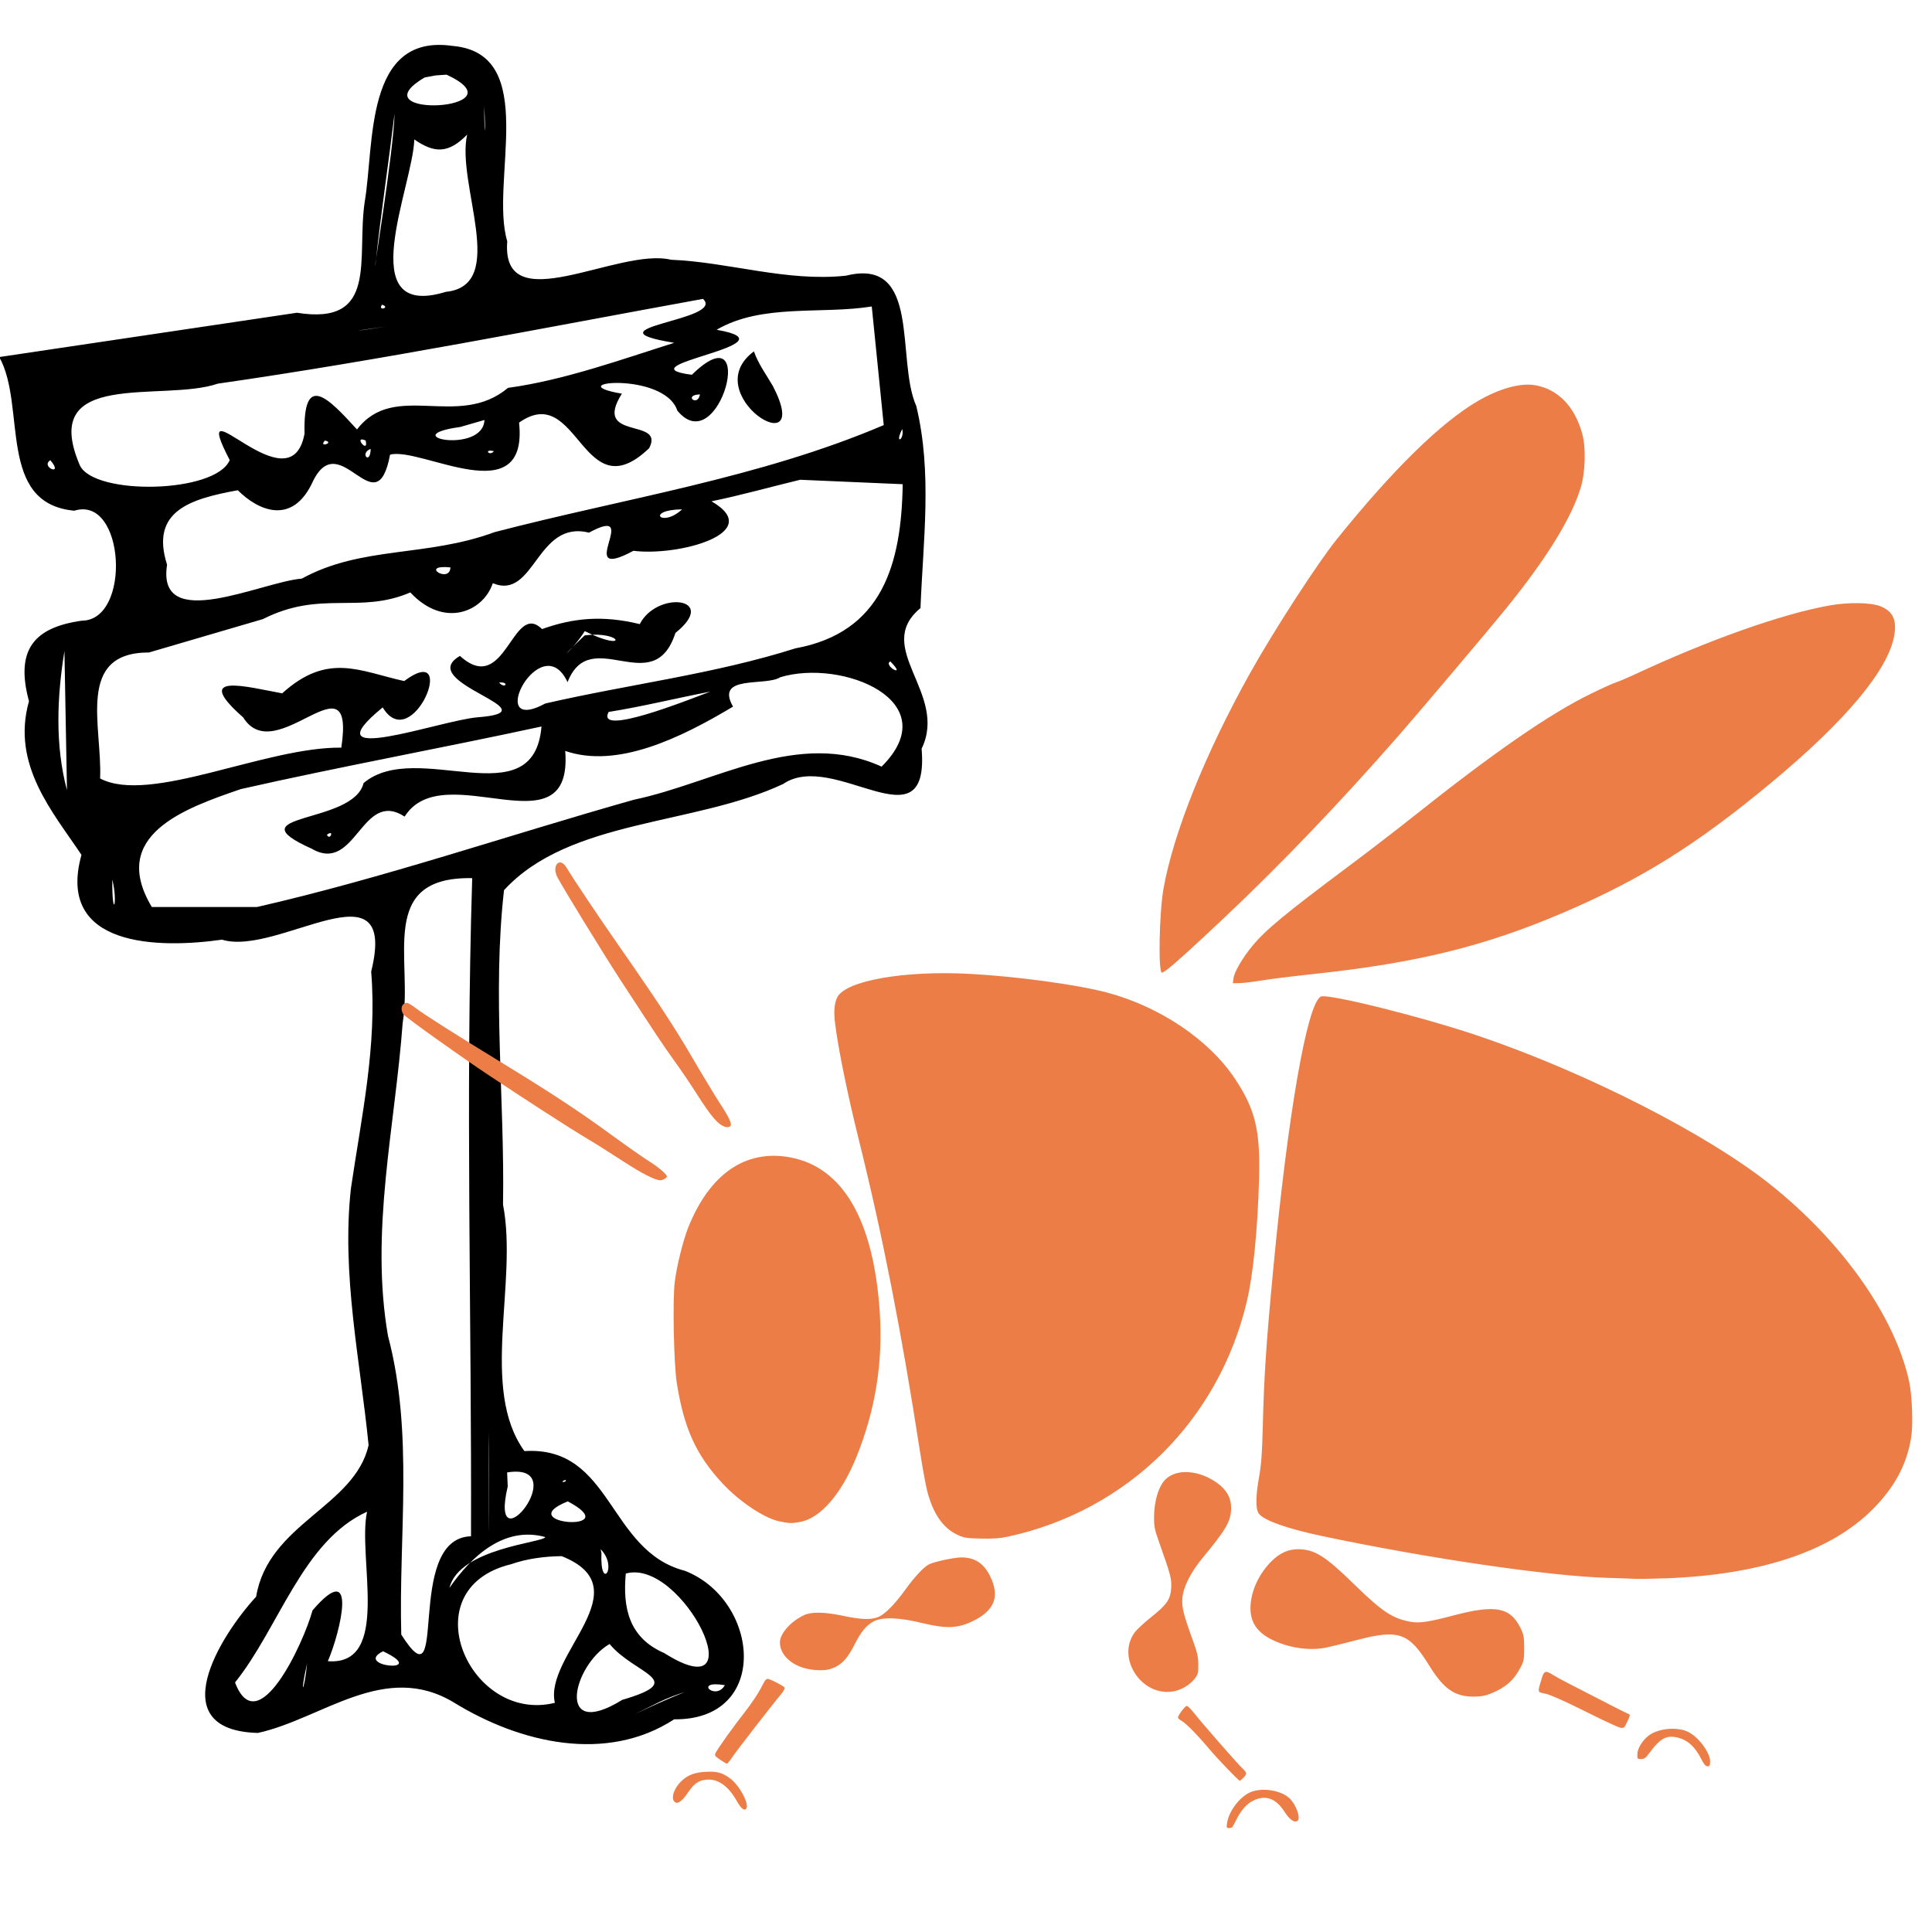
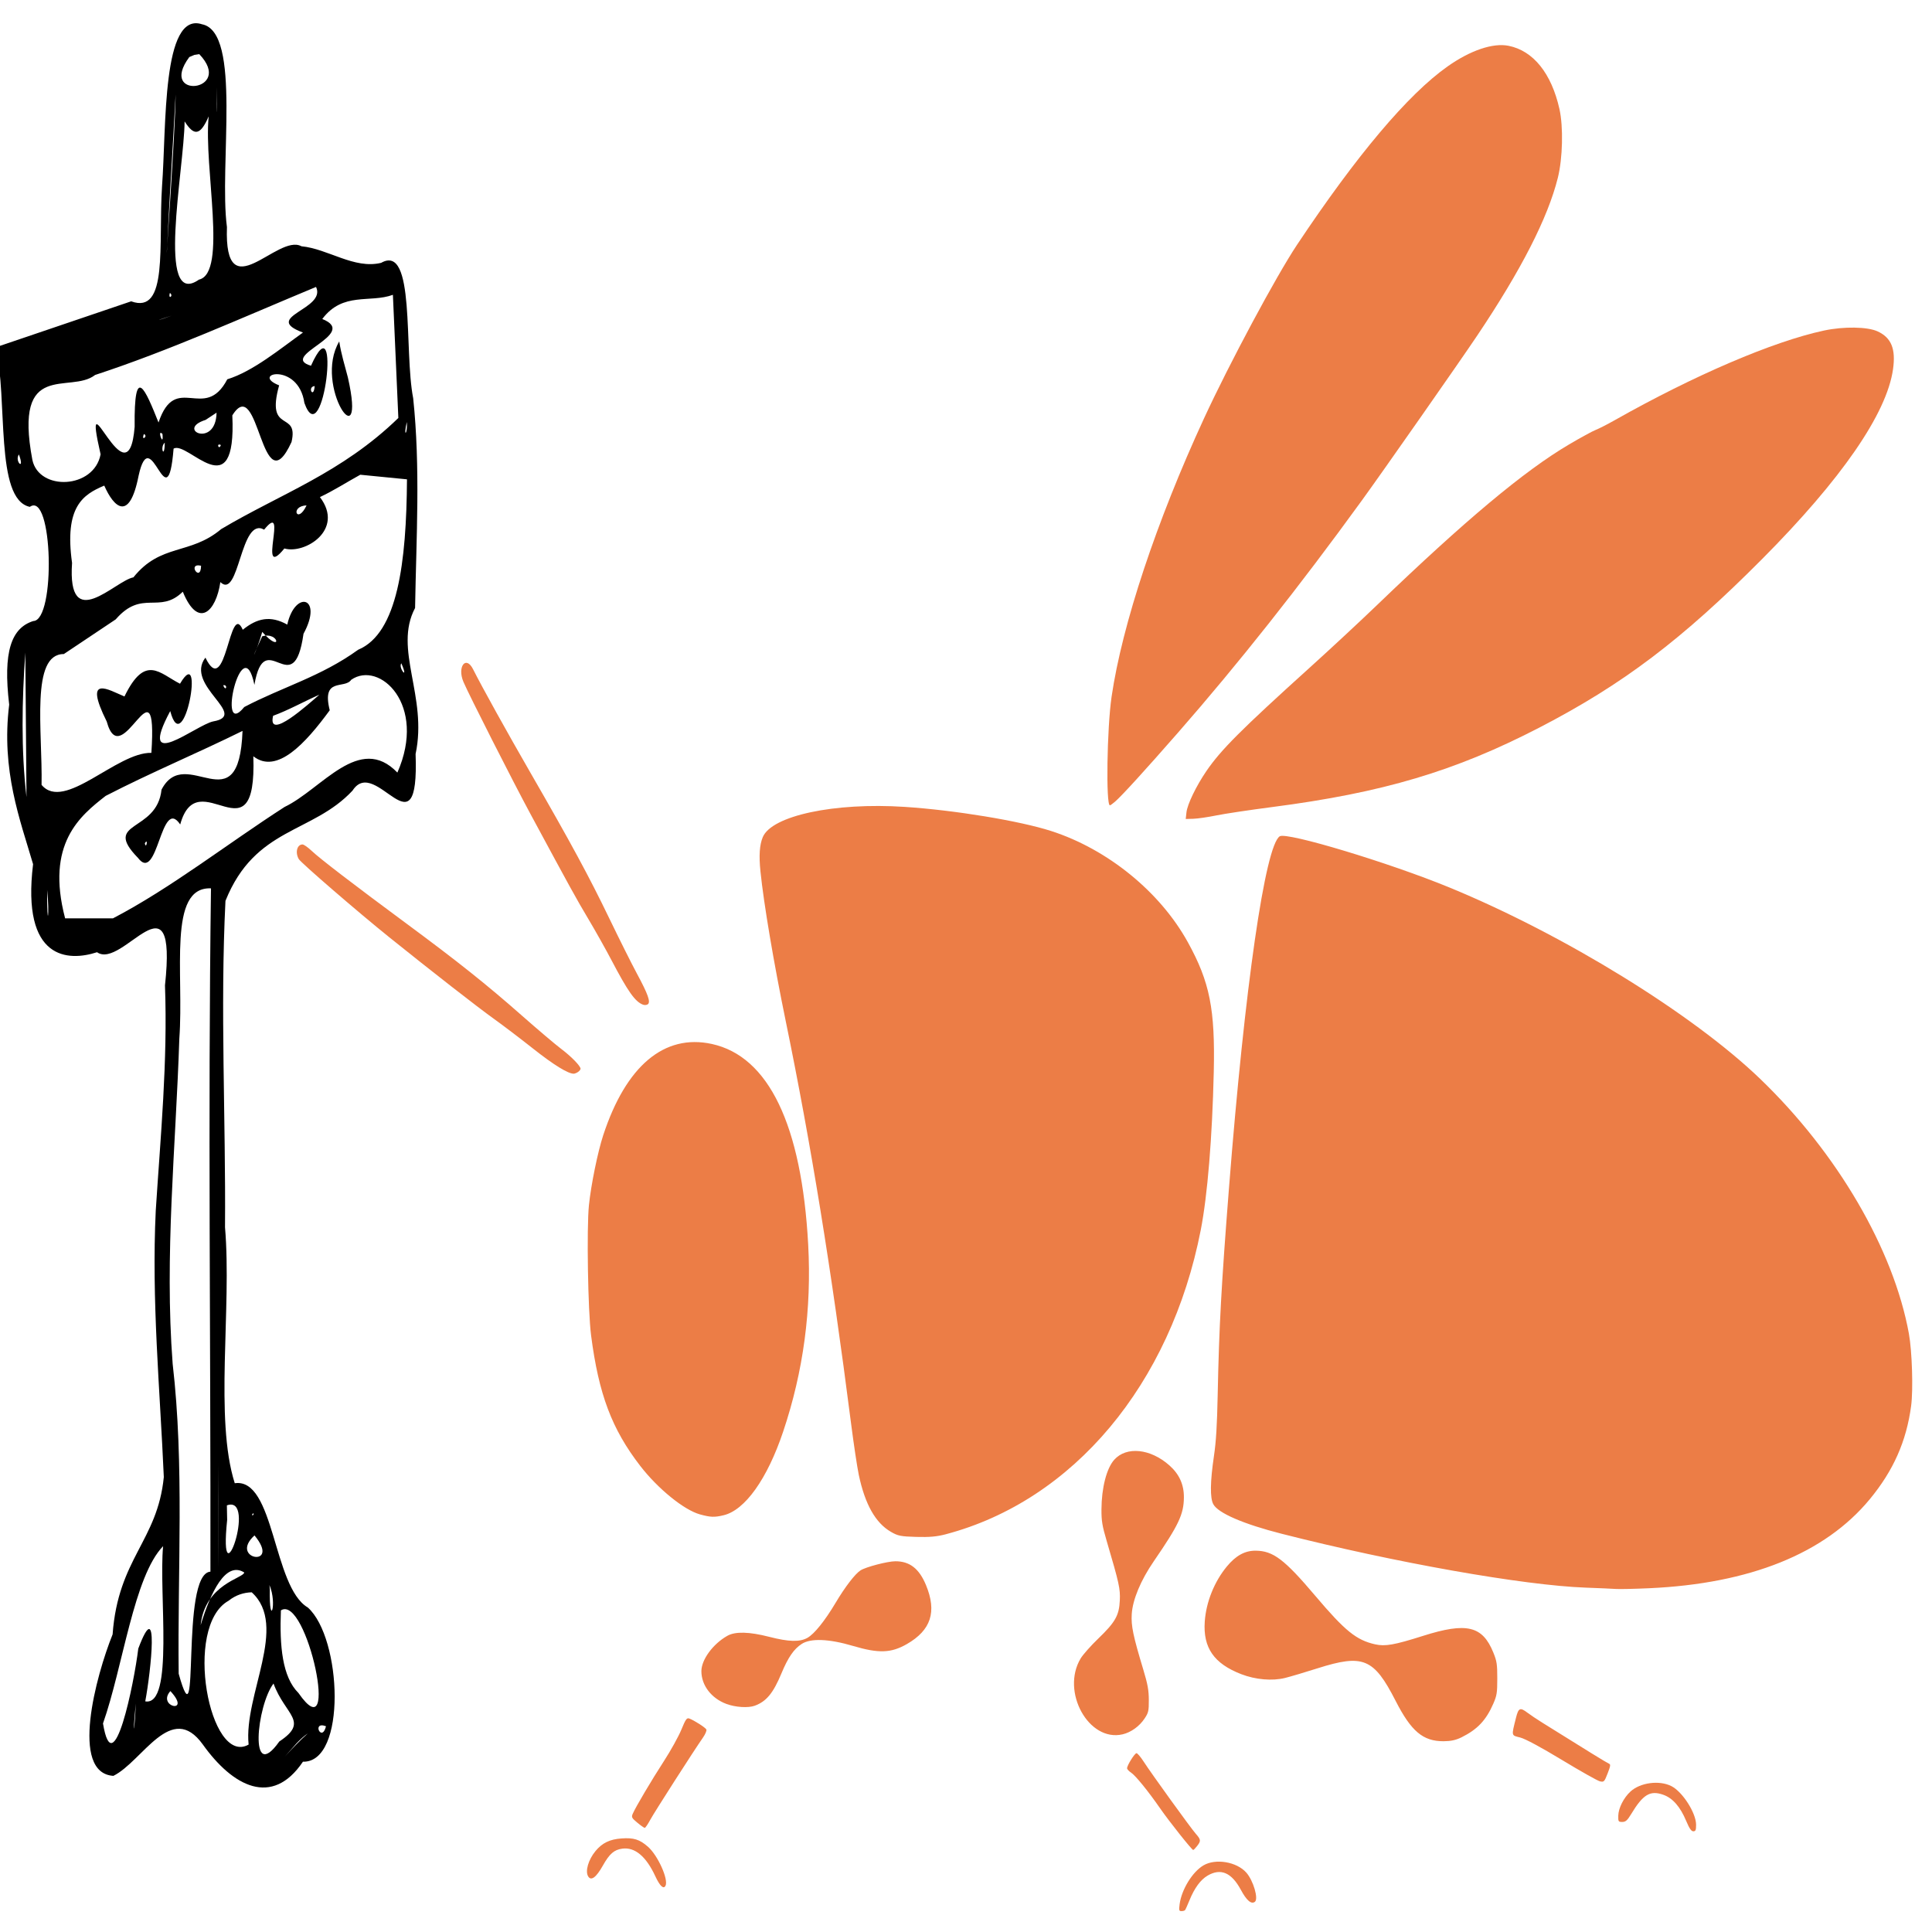
<svg xmlns="http://www.w3.org/2000/svg" height="1024" width="1024" version="1.0" viewBox="0 0 1024 1024" id="svg2">
  <defs id="defs8" />
-   <path style="color:#000000;font-style:normal;font-variant:normal;font-weight:normal;font-stretch:normal;font-size:medium;line-height:normal;font-family:sans-serif;font-variant-ligatures:normal;font-variant-position:normal;font-variant-caps:normal;font-variant-numeric:normal;font-variant-alternates:normal;font-feature-settings:normal;text-indent:0;text-align:start;text-decoration:none;text-decoration-line:none;text-decoration-style:solid;text-decoration-color:#000000;letter-spacing:normal;word-spacing:normal;text-transform:none;writing-mode:lr-tb;direction:ltr;text-orientation:mixed;dominant-baseline:auto;baseline-shift:baseline;text-anchor:start;white-space:normal;shape-padding:0;clip-rule:nonzero;display:inline;overflow:visible;visibility:visible;opacity:1;isolation:auto;mix-blend-mode:normal;color-interpolation:sRGB;color-interpolation-filters:linearRGB;solid-color:#000000;solid-opacity:1;vector-effect:none;fill-opacity:1;fill-rule:evenodd;stroke:none;stroke-width:9.565;stroke-linecap:butt;stroke-linejoin:miter;stroke-miterlimit:4;stroke-dasharray:none;stroke-dashoffset:0;stroke-opacity:1;color-rendering:auto;image-rendering:auto;shape-rendering:auto;text-rendering:auto;enable-background:accumulate" d="m 239.855,24.331 c -46.84,-6.747 -41.352,52.282 -46.558,82.699 -4.426,29.899 7.63,65.696 -35.924,58.733 -52.587,7.827 -105.174,15.654 -157.762,23.481 14.541,25.953 -1.497,77.617 39.774,81.437 26.895,-8.348 30.355,58.097 4.04,58.288 -25.731,3.583 -35.359,15.709 -28.067,42.676 -9.523,33.767 12.77,58.871 27.82,81.45 -13.676,49.184 41.094,49.702 74.471,44.943 29.598,9.16 93.726,-42.608 79.082,16.943 3.226,38.931 -5.131,76.796 -10.738,114.932 -5.042,45.68 4.885,90.937 9.373,136.058 -7.397,32.697 -53.136,41.41 -59.613,80.306 -19.366,21.056 -50.061,70.826 0.915,72.22 34.048,-7.419 67.28,-38.473 104.131,-15.999 34.834,21.381 80.585,32.146 116.519,8.775 51.184,0.546 45.391,-63.158 5.692,-78.72 -40.897,-10.549 -38.406,-66.356 -85.059,-63.443 -23.827,-32.962 -3.315,-89.163 -11.34,-130.645 0.96,-55.477 -5.72,-111.582 0.524,-166.646 34.595,-37.771 100.945,-34.227 147.931,-56.285 27.102,-18.469 77.814,34.508 73.406,-18.698 14.28,-29.388 -26.088,-53.453 -0.598,-74.532 1.401,-36.01 6.312,-71.659 -2.216,-107.068 -10.975,-24.641 2.954,-79.142 -37.265,-69.12 -31.5,3.358 -61.922,-7.185 -92.765,-8.451 -28.015,-6.761 -90.174,32.897 -86.775,-9.795 -9.47,-31.394 17.691,-99.546 -29,-103.539 z m -3.191,15.25 c 41.542,19.147 -48.772,23.515 -11.608,1.485 l 5.879,-1.095 z m 19.967,16.631 c 0.867,13.463 0.163,20.45 0,0 z m -47.511,3.985 c -0.405,19.806 -12.405,92.448 -10.035,79.136 2.838,-26.441 6.833,-52.74 10.035,-79.136 z m 38.488,11.145 c -5.968,26.057 22.187,79.983 -11.299,83.34 -50.108,15.372 -17.404,-55.991 -16.724,-80.772 10.642,7.356 18.023,7.614 28.023,-2.568 z M 372.588,158.412 c 12.519,11.488 -64.155,15.304 -15.228,23.287 -26.757,8.397 -58.257,19.842 -88.095,23.872 -26.433,22.185 -60.104,-4.061 -80.051,22.06 -15.35,-16.848 -28.61,-30.739 -27.8,2.179 -7.451,40.904 -62.921,-30.758 -39.654,14.051 -7.543,17.732 -71.663,18.882 -79.407,2.851 C 20.105,195.048 86.347,213.352 115.398,203.353 201.563,190.97 286.972,174.014 372.588,158.412 Z m -170.135,3.074 c 4.897,1.518 -2.5,3.686 0,0 z m 259.603,0.952 c 2.113,20.959 4.227,41.918 6.34,62.876 -65.913,28.09 -137.284,38.735 -206.248,56.727 -36.302,13.388 -70.309,7.18 -102.174,24.633 -21.245,1.694 -77.153,29.296 -71.427,-7.364 -9.123,-28.646 12.601,-34.893 37.484,-39.474 10.8,10.815 29.157,19.118 39.993,-5.062 14.421,-28.831 33.42,25.067 40.718,-13.795 16.322,-4.362 73.455,31.185 68.375,-16.986 31.537,-22.251 33.414,47.486 68.936,13.572 8.681,-16.49 -30.446,-3.625 -14.444,-28.905 -34.659,-5.957 22.406,-12.154 29.398,8.979 22.288,27.236 43.431,-53.917 7.69,-18.998 -38.614,-4.966 57.312,-16.159 13.129,-23.857 24.027,-14.032 55.527,-8.04 82.228,-12.346 z m -257.399,10.601 c -13.278,2.207 -24.988,3.529 0,0 z m 194.934,13.204 c -30.735,22.753 32.504,61.783 10.089,18.434 -3.505,-6.054 -7.761,-11.77 -10.089,-18.434 z m -28.596,22.791 c -1.159,6.907 -9.144,0.331 0,0 z m -55.582,7.741 3.064,0.298 z m -58.641,5.831 c -0.754,18.367 -48.268,8.611 -12.777,3.688 l 6.388,-1.844 z m 221.446,4.779 c 1.286,6.052 -4.368,8.449 0,0 z m -284.425,6.086 c 1.81,7.663 -6.96,-3.035 0,0 z m -21.623,0.052 c 5.575,0.973 -3.642,4.059 0,0 z m 24.293,4.4 c -0.13,8.923 -6.153,2.322 0,0 z m 65.326,1.211 c -2.307,2.956 -5.806,-1.337 0,0 z m -235.106,4.783 c 7.513,8.904 -5.586,3.569 0,0 z m 397.42,10.368 c 18.116,0.784 36.233,1.568 54.349,2.352 -0.664,42.311 -10.752,78.568 -56.847,86.995 -43.063,13.676 -88.479,19.073 -132.585,29.239 -32.837,17.66 -2.182,-41.198 11.798,-11.323 12.206,-31.207 45.502,9.982 57.168,-26.072 23.415,-18.8 -9.735,-22.629 -18.898,-4.682 -19.68,-4.798 -35.171,-3.294 -51.795,2.631 -15.755,-15.427 -19.272,36.227 -43.499,14.227 -24.742,14.232 51.353,29.368 9.15,32.549 -19.875,1.721 -89.767,27.161 -50.104,-5.263 15.706,26.062 40.993,-35.97 11.382,-13.965 -23.796,-5.267 -40.424,-15.351 -64.669,6.507 -18.178,-3.272 -48.514,-11.756 -20.639,12.787 17.217,27.735 59.669,-34.993 51.985,15.999 -40.333,-0.449 -101.358,30.236 -127.836,16.347 1.182,-27.757 -13.025,-66.853 25.913,-66.787 20.127,-5.899 40.253,-11.797 60.379,-17.696 30.815,-15.574 50.876,-2.442 78.131,-14.127 17.987,19.307 38.752,10.109 43.705,-4.896 22.259,9.253 23.071,-33.76 50.966,-26.783 29.214,-15.863 -9.1,27.165 23.574,9.605 23.551,3.055 70.443,-9.467 41.363,-26.229 15.795,-3.237 31.334,-7.641 47.008,-11.413 z m -62.571,15.672 c -10.946,10.112 -19.68,0.269 0,0 z m -122.795,30.781 c -0.309,8.876 -16.877,-1.671 0,0 z m 71.201,33.78 c 23.424,11.675 20.031,-0.353 -0.053,2.264 -17.388,16.463 -6.5,8.14 0.053,-2.264 z m -275.786,10.551 c 0.449,24.582 0.898,49.165 1.347,73.747 -6.39,-23.916 -5.276,-49.519 -1.347,-73.747 z m 437.723,5.488 c 9.355,9.408 -4.092,2.272 0,0 z m -58.348,8.4 c 32.835,-9.977 88.587,12.673 53.74,47.376 -44.252,-20.207 -87.906,8.432 -131.288,17.544 -66.588,18.784 -132.559,41.503 -199.816,56.87 -18.562,0 -37.124,0 -55.686,0 -22.893,-38.146 17.466,-52.338 47.206,-62.519 52.812,-11.958 106.316,-21.685 159.324,-33.165 -4.111,48.822 -66.038,6.092 -94.311,29.99 -5.342,22.201 -69.836,15.71 -27.437,34.815 23.484,13.553 26.343,-31.89 49.203,-17.055 20.625,-32.798 89.403,20.093 85.119,-34.803 27.497,9.465 60.982,-6.74 88.938,-23.486 -9.792,-17.148 17.376,-10.583 25.007,-15.567 z m -149.013,2.817 c 5.68,-0.613 3.313,3.743 0,0 z m 111.952,4.798 c -12.18,4.595 -60.913,24.07 -53.873,10.775 18.096,-2.898 35.877,-7.307 53.873,-10.775 z m -203.192,75.87 c 4.139,-3.21 1.652,3.558 0,0 z m 77.006,22.991 c -3.633,116.229 -0.246,232.546 -0.636,348.821 -35.892,1.025 -11.117,92.792 -36.968,52.099 -1.424,-52.704 6.687,-106.478 -7.015,-158.215 -9.658,-55.501 3.708,-110.87 7.762,-165.96 5.591,-33.573 -13.872,-77.682 36.857,-76.745 z m -190.761,0.765 c 3.136,12.6 -0.144,21.958 0,0 z m 12.059,18.706 0.86,4.765 z M 259.004,758.704 c 0.431,16.515 0.163,84.054 0.135,36.503 -0.045,-12.168 -0.09,-24.335 -0.135,-36.503 z m 9.781,21.71 c 36.035,-5.684 -10.157,51.91 0.322,7.418 z m 30.86,3.959 c 1.464,1.359 -4.138,1.578 0,0 z m 10.299,6.831 c 5.43,6.705 6.737,8.319 0,0 z m -9.011,4.549 c 31.822,16.844 -30.631,12.275 0,0 z m -106.386,5.494 c -5.234,24.134 13.05,81.827 -20.775,79.214 6.696,-15.615 16.266,-55.365 -8.125,-26.922 -4.857,17.651 -29.095,69.902 -41.071,38.202 23.312,-29.018 35.873,-75.1 69.97,-90.494 z m 94.458,13.423 c -0.538,2.919 -45.679,5.849 -50.764,26.903 11.683,-16.829 29.104,-32.89 50.764,-26.903 z m 29.337,6.419 c 9.485,9.636 -0.472,22.795 0.439,2.047 z m -20.658,3.698 c 43.141,17.124 -9.52,52.436 -3.587,77.735 -45.335,11.315 -76.713,-60.4 -23.31,-73.428 8.626,-3.015 17.796,-4.175 26.897,-4.307 z m 33.992,9.232 c 30.145,-8.513 70.24,73.607 20.416,42.164 -18.771,-8.154 -22.074,-23.911 -20.416,-42.164 z m -8.579,37.336 c 13.386,16.185 42.194,19.274 6.726,29.595 -35.734,22.107 -26.219,-18.405 -6.726,-29.595 z m -120.068,3.86 c 25.423,12.063 -16.341,8.082 0,0 z m -40.267,6.393 c -1.357,14.769 -4.228,18.923 0,0 z m 221.425,11.567 c -4.868,8.617 -17.087,-2.841 0,0 z m -14.26,2.144 c -6.166,1.224 -5.592,1.11 0,0 z m -6.896,1.522 c -16.775,6.377 -44.204,20.561 -13.156,5.06 4.269,-1.967 8.636,-3.751 13.156,-5.06 z" id="path2316" />
-   <g id="g891" transform="matrix(1.838252,0,0,1.838252,-3897.018,-3962.266)">
+   <path style="color:#000000;font-style:normal;font-variant:normal;font-weight:normal;font-stretch:normal;font-size:medium;line-height:normal;font-family:sans-serif;font-variant-ligatures:normal;font-variant-position:normal;font-variant-caps:normal;font-variant-numeric:normal;font-variant-alternates:normal;font-feature-settings:normal;text-indent:0;text-align:start;text-decoration:none;text-decoration-line:none;text-decoration-style:solid;text-decoration-color:#000000;letter-spacing:normal;word-spacing:normal;text-transform:none;writing-mode:lr-tb;direction:ltr;text-orientation:mixed;dominant-baseline:auto;baseline-shift:baseline;text-anchor:start;white-space:normal;shape-padding:0;clip-rule:nonzero;display:inline;overflow:visible;visibility:visible;opacity:1;isolation:auto;mix-blend-mode:normal;color-interpolation:sRGB;color-interpolation-filters:linearRGB;solid-color:#000000;solid-opacity:1;vector-effect:none;fill-opacity:1;fill-rule:evenodd;stroke:none;stroke-width:6.576;stroke-linecap:butt;stroke-linejoin:miter;stroke-miterlimit:4;stroke-dasharray:none;stroke-dashoffset:0;stroke-opacity:1;color-rendering:auto;image-rendering:auto;shape-rendering:auto;text-rendering:auto;enable-background:accumulate" d="M 107.079,12.865 C 85.753,5.86 88.251,67.148 85.881,98.729 c -2.015,31.043 3.474,68.209 -16.356,60.98 -23.943,8.126 -47.885,16.253 -71.828,24.379 6.62,26.946 -0.682,80.586 18.109,84.553 12.245,-8.667 13.82,60.319 1.84,60.518 -11.715,3.72 -16.099,16.31 -12.779,44.309 -4.336,35.059 5.814,61.123 12.666,84.566 -6.227,51.066 18.71,51.603 33.906,46.663 13.476,9.51 42.673,-44.238 36.006,17.591 1.469,40.421 -2.336,79.735 -4.889,119.329 -2.296,47.427 2.224,94.416 4.268,141.263 -3.368,33.948 -24.192,42.995 -27.141,83.378 -8.817,21.862 -22.792,73.536 0.417,74.983 15.502,-7.703 30.632,-39.945 47.41,-16.611 15.86,22.199 36.69,33.376 53.051,9.111 23.304,0.567 20.666,-65.574 2.591,-81.732 -18.62,-10.952 -17.486,-68.894 -38.727,-65.87 -10.848,-34.223 -1.509,-92.575 -5.163,-135.644 0.437,-57.599 -2.604,-115.851 0.239,-173.022 15.751,-39.216 45.959,-35.536 67.352,-58.439 12.339,-19.176 35.428,35.828 33.421,-19.413 6.502,-30.512 -11.878,-55.498 -0.272,-77.383 0.638,-37.388 2.874,-74.4 -1.009,-111.164 -4.997,-25.584 1.345,-82.17 -16.967,-71.765 -14.342,3.487 -28.193,-7.46 -42.235,-8.774 -12.755,-7.02 -41.056,34.156 -39.508,-10.17 -4.312,-32.595 8.055,-103.354 -13.204,-107.5 z m -1.453,15.833 c 18.914,19.88 -22.205,24.414 -5.285,1.541 L 103.018,29.104 Z m 9.091,17.267 c 0.395,13.978 0.074,21.233 0,0 z m -21.632,4.137 c -0.184,20.563 -5.648,95.985 -4.569,82.164 1.292,-27.453 3.111,-54.757 4.569,-82.164 z m 17.523,11.571 c -2.717,27.054 10.102,83.043 -5.144,86.528 -22.814,15.96 -7.924,-58.133 -7.615,-83.862 4.845,7.637 8.206,7.906 12.759,-2.666 z M 167.511,152.076 c 5.7,11.927 -29.209,15.889 -6.933,24.178 -12.182,8.718 -26.524,20.601 -40.109,24.785 -12.035,23.034 -27.365,-4.216 -36.446,22.904 -6.989,-17.493 -13.026,-31.915 -12.657,2.263 -3.392,42.468 -28.647,-31.935 -18.054,14.588 -3.434,18.41 -32.628,19.605 -36.153,2.96 C 7.028,190.114 37.188,209.118 50.414,198.737 89.644,185.88 128.531,168.275 167.511,152.076 Z m -77.461,3.192 c 2.23,1.576 -1.138,3.827 0,0 z m 118.196,0.988 c 0.962,21.761 1.924,43.521 2.887,65.282 -30.01,29.165 -62.505,40.217 -93.903,58.897 -16.528,13.9 -32.011,7.455 -46.519,25.575 -9.673,1.759 -35.127,30.417 -32.52,-7.646 -4.154,-29.742 5.737,-36.228 17.066,-40.985 4.917,11.228 13.275,19.849 18.209,-5.256 6.566,-29.934 15.216,26.026 18.539,-14.323 7.431,-4.529 33.444,32.378 31.131,-17.636 14.358,-23.103 15.213,49.302 31.386,14.091 3.953,-17.12 -13.862,-3.763 -6.576,-30.01 -15.78,-6.185 10.201,-12.619 13.385,9.323 10.148,28.278 19.774,-55.98 3.501,-19.724 -17.581,-5.156 26.094,-16.777 5.978,-24.77 10.939,-14.569 25.281,-8.347 37.438,-12.818 z M 91.053,167.263 c -6.046,2.291 -11.377,3.665 0,0 z m 88.752,13.709 c -13.993,23.623 14.799,64.146 4.594,19.139 -1.596,-6.285 -3.534,-12.22 -4.594,-19.139 z m -13.019,23.663 c -0.528,7.172 -4.163,0.343 0,0 z m -25.306,8.038 1.395,0.309 z m -26.699,6.054 c -0.343,19.069 -21.976,8.94 -5.817,3.829 l 2.909,-1.915 z m 100.823,4.962 c 0.585,6.283 -1.989,8.772 0,0 z m -129.497,6.319 c 0.824,7.956 -3.169,-3.151 0,0 z m -9.845,0.054 c 2.538,1.011 -1.658,4.214 0,0 z m 11.061,4.568 c -0.059,9.264 -2.801,2.41 0,0 z m 29.742,1.257 c -1.05,3.07 -2.644,-1.388 0,0 z m -107.042,4.966 c 3.421,9.245 -2.543,3.705 0,0 z m 180.943,10.764 c 8.248,0.814 16.497,1.628 24.745,2.442 -0.302,43.93 -4.895,81.574 -25.882,90.323 -19.606,14.2 -40.284,19.802 -60.365,30.357 -14.951,18.336 -0.994,-42.774 5.372,-11.756 5.557,-32.401 20.717,10.363 26.028,-27.069 10.661,-19.519 -4.432,-23.495 -8.604,-4.861 -8.96,-4.982 -16.013,-3.42 -23.582,2.732 -7.173,-16.017 -8.774,37.613 -19.805,14.771 -11.265,14.776 23.381,30.491 4.166,33.795 -9.049,1.787 -40.87,28.2 -22.812,-5.464 7.151,27.059 18.664,-37.347 5.182,-14.499 -10.834,-5.469 -18.405,-15.939 -29.444,6.755 -8.276,-3.397 -22.088,-12.206 -9.397,13.277 7.839,28.796 27.167,-36.332 23.668,16.611 -18.363,-0.467 -46.148,31.393 -58.203,16.972 0.538,-28.819 -5.93,-69.411 11.798,-69.342 9.163,-6.124 18.327,-12.249 27.49,-18.373 14.03,-16.17 23.163,-2.536 35.572,-14.668 8.189,20.045 17.644,10.496 19.899,-5.084 10.134,9.607 10.504,-35.052 23.204,-27.808 13.301,-16.47 -4.143,28.205 10.733,9.972 10.723,3.172 32.072,-9.829 18.832,-27.233 7.191,-3.361 14.266,-7.934 21.403,-11.85 z m -28.488,16.271 c -4.984,10.499 -8.96,0.279 0,0 z m -55.908,31.959 c -0.141,9.215 -7.684,-1.734 0,0 z m 32.417,35.072 c 10.665,12.122 9.12,-0.366 -0.024,2.35 -7.916,17.093 -2.96,8.452 0.024,-2.35 z M 13.424,345.874 c 0.204,25.523 0.409,51.045 0.613,76.568 -2.909,-24.832 -2.402,-51.414 -0.613,-76.568 z m 199.293,5.698 c 4.259,9.768 -1.863,2.359 0,0 z m -26.565,8.722 c 14.95,-10.359 40.333,13.158 24.468,49.189 -20.148,-20.98 -40.023,8.754 -59.775,18.215 -30.317,19.502 -60.353,43.091 -90.975,59.045 -8.451,0 -16.902,0 -25.354,0 -10.423,-39.606 7.952,-54.34 21.493,-64.91 24.045,-12.416 48.405,-22.515 72.539,-34.434 -1.871,50.69 -30.067,6.325 -42.939,31.138 -2.432,23.05 -31.796,16.311 -12.492,36.147 10.692,14.072 11.994,-33.11 22.402,-17.707 9.39,-34.053 40.704,20.861 38.754,-36.135 12.519,9.827 27.765,-6.998 40.493,-24.385 -4.458,-17.804 7.911,-10.988 11.386,-16.163 z m -67.845,2.924 c 2.586,-0.637 1.508,3.886 0,0 z m 50.971,4.982 c -5.546,4.771 -27.733,24.991 -24.528,11.187 8.239,-3.009 16.335,-7.587 24.528,-11.187 z m -92.512,78.773 c 1.885,-3.332 0.752,3.694 0,0 z m 35.06,23.871 c -1.654,120.676 -0.112,241.443 -0.29,362.167 -16.341,1.064 -5.061,96.342 -16.831,54.092 -0.648,-54.72 3.045,-110.552 -3.194,-164.268 -4.397,-57.625 1.688,-115.111 3.534,-172.31 2.546,-34.857 -6.316,-80.654 16.781,-79.681 z m -86.852,0.794 c 1.428,13.082 -0.065,22.798 0,0 z m 5.491,19.422 0.392,4.947 z M 115.797,775.335 c 0.196,17.147 0.074,87.27 0.061,37.899 -0.02,-12.633 -0.041,-25.266 -0.061,-37.899 z m 4.453,22.541 c 16.406,-5.901 -4.625,53.896 0.147,7.701 z m 14.05,4.111 c 0.667,1.411 -1.884,1.638 0,0 z m 4.689,7.092 c 2.472,6.961 3.067,8.637 0,0 z m -4.103,4.723 c 14.488,17.488 -13.946,12.745 0,0 z m -48.437,5.705 c -2.383,25.057 5.942,84.958 -9.459,82.245 3.048,-16.213 7.406,-57.484 -3.699,-27.952 -2.211,18.327 -13.247,72.577 -18.699,39.664 10.614,-30.128 16.333,-77.973 31.857,-93.956 z m 43.006,13.937 c -0.245,3.031 -20.797,6.073 -23.112,27.932 5.319,-17.473 13.251,-34.148 23.112,-27.932 z m 13.357,6.665 c 4.319,10.005 -0.215,23.667 0.2,2.126 z m -9.406,3.84 c 19.642,17.779 -4.334,54.442 -1.633,80.709 -20.641,11.748 -34.927,-62.711 -10.613,-76.237 3.927,-3.13 8.102,-4.334 12.246,-4.471 z m 15.476,9.585 c 13.725,-8.838 31.98,76.424 9.295,43.777 -8.546,-8.466 -10.05,-24.826 -9.295,-43.777 z m -3.906,38.764 c 6.094,16.804 19.211,20.012 3.063,30.728 -16.269,22.953 -11.937,-19.109 -3.063,-30.728 z m -54.666,4.007 c 11.575,12.524 -7.44,8.391 0,0 z m -18.333,6.638 c -0.618,15.334 -1.925,19.647 0,0 z m 100.813,12.01 c -2.216,8.946 -7.78,-2.95 0,0 z m -6.493,2.226 c -2.807,1.27 -2.546,1.152 0,0 z m -3.14,1.58 c -7.638,6.621 -20.126,21.348 -5.99,5.253 1.944,-2.042 3.932,-3.895 5.99,-5.253 z" id="path2316" />
+   <g id="g891" transform="matrix(1.965708,0,0,2.376417,-4237.494,-5361.883)">
    <path style="fill:#ec7d46;stroke-width:0.379" d="m 2475.241,2682.306 c 0.124,-0.124 0.658,-1.104 1.186,-2.178 1.351,-2.747 2.991,-4.595 4.894,-5.517 3.542,-1.715 6.449,-0.687 8.961,3.168 1.555,2.387 2.812,3.28 3.778,2.683 1.044,-0.646 -0.41,-4.756 -2.309,-6.524 -2.587,-2.409 -8.255,-3.203 -11.536,-1.615 -2.98,1.442 -5.917,5.393 -6.439,8.659 -0.219,1.372 -0.162,1.55 0.495,1.55 0.409,0 0.845,-0.102 0.969,-0.226 z m -140.092,-5.429 c 0.861,-1.393 -2.061,-6.772 -4.73,-8.705 -2.259,-1.637 -3.84,-2.046 -7.141,-1.849 -3.159,0.189 -5.196,1.006 -6.999,2.809 -1.934,1.934 -2.831,4.491 -1.982,5.652 0.79,1.081 2.154,0.254 3.955,-2.398 1.798,-2.647 3.029,-3.536 5.245,-3.786 3.386,-0.382 6.428,1.722 8.913,6.163 1.219,2.178 2.221,2.951 2.739,2.113 z m 143.335,-8.859 c 1.081,-1.151 1.045,-1.425 -0.36,-2.746 -1.384,-1.301 -11.982,-13.44 -14.082,-16.129 -0.791,-1.013 -1.643,-1.838 -1.894,-1.833 -0.499,0.012 -2.54,2.707 -2.54,3.357 0,0.222 0.469,0.65 1.042,0.953 1.187,0.626 4.605,4.099 7.867,7.993 2.441,2.914 8.558,9.281 8.917,9.281 0.124,0 0.597,-0.395 1.05,-0.877 z m 134.548,-4.747 c 0,-2.627 -3.657,-7.359 -6.66,-8.618 -3.255,-1.364 -8.405,-0.798 -11.043,1.214 -1.821,1.389 -3.228,3.688 -3.278,5.359 -0.04,1.328 0.028,1.419 1.074,1.419 0.887,0 1.373,-0.351 2.361,-1.705 3.239,-4.441 5.134,-5.393 8.679,-4.363 2.56,0.744 4.594,2.666 6.21,5.867 0.827,1.639 1.365,2.284 1.905,2.284 0.62,0 0.752,-0.256 0.752,-1.457 z m -281.994,-1.107 c 1.114,-1.699 11.709,-15.365 14.214,-18.335 0.645,-0.764 1.056,-1.577 0.915,-1.806 -0.273,-0.442 -3.262,-2.031 -4.594,-2.443 -0.684,-0.212 -0.978,0.129 -2.162,2.508 -0.754,1.514 -2.841,4.628 -4.637,6.92 -3.345,4.266 -7.686,10.331 -8.46,11.818 -0.391,0.752 -0.271,0.944 1.248,1.989 0.924,0.636 1.821,1.153 1.992,1.15 0.171,0 0.84,-0.813 1.486,-1.799 z m 258.144,-10.348 c 0.782,-1.67 0.84,-2.017 0.364,-2.165 -0.483,-0.15 -6.347,-3.134 -17.994,-9.158 -1.458,-0.754 -3.248,-1.746 -3.978,-2.205 -2.005,-1.26 -2.434,-1.101 -3.113,1.153 -1.238,4.108 -1.301,3.865 1.136,4.369 1.352,0.28 5.584,2.16 11.258,5.001 5,2.504 9.61,4.652 10.243,4.773 1.087,0.207 1.204,0.107 2.083,-1.769 z m -39.372,-8.058 c 4.28,-1.761 6.606,-3.804 8.562,-7.523 0.937,-1.782 1.053,-2.399 1.054,-5.601 2e-4,-3.176 -0.125,-3.854 -1.063,-5.767 -2.925,-5.967 -7.206,-6.806 -18.977,-3.719 -7.703,2.02 -10.182,2.383 -12.879,1.884 -5.079,-0.939 -8.126,-2.979 -16.135,-10.805 -8.346,-8.155 -11.379,-10.055 -16.1,-10.084 -2.896,-0.018 -5.326,1.086 -7.769,3.528 -3.373,3.373 -5.586,7.936 -5.951,12.273 -0.493,5.847 2.482,9.393 9.854,11.746 3.855,1.23 8.363,1.549 11.822,0.834 1.459,-0.301 5.379,-1.264 8.713,-2.14 12.327,-3.238 15.2,-2.249 21.075,7.256 4.208,6.809 7.386,9.02 12.939,9.002 1.971,-0.012 3.324,-0.253 4.856,-0.883 z m -91.409,-0.655 c 2.256,-0.436 4.521,-1.781 5.91,-3.508 1.068,-1.328 1.169,-1.694 1.157,-4.167 -0.012,-2.175 -0.3,-3.498 -1.463,-6.689 -2.78,-7.627 -3.335,-9.827 -3.139,-12.451 0.24,-3.222 2.419,-7.54 5.95,-11.794 6.696,-8.065 8.067,-10.465 8.11,-14.2 0.033,-2.88 -1.235,-5.21 -3.903,-7.169 -5.127,-3.763 -11.591,-4.309 -14.884,-1.256 -2.061,1.91 -3.413,6.261 -3.439,11.071 -0.014,2.564 0.202,3.644 1.399,7.008 3.391,9.53 3.693,10.662 3.548,13.3 -0.184,3.334 -1.214,4.839 -5.826,8.511 -1.991,1.585 -4.122,3.575 -4.735,4.421 -5.369,7.411 2.174,18.689 11.317,16.922 z m -99.177,-6.384 c 3.13,-0.952 4.972,-2.801 7.195,-7.223 1.787,-3.554 3.347,-5.428 5.457,-6.556 2.44,-1.304 7.35,-1.144 13.863,0.453 6.896,1.69 10.247,1.594 14.48,-0.416 6.531,-3.102 8.144,-7.205 5.172,-13.154 -1.843,-3.688 -4.405,-5.333 -8.287,-5.319 -2.102,0.012 -7.911,1.263 -9.353,2.022 -1.474,0.775 -4.151,3.654 -6.739,7.249 -2.901,4.027 -5.728,6.936 -7.584,7.801 -2.084,0.971 -4.995,0.908 -10.322,-0.222 -5.378,-1.141 -9.14,-1.218 -11.271,-0.229 -3.876,1.799 -7.008,5.325 -7.008,7.89 0,3.157 2.671,6.051 6.748,7.31 2.438,0.753 5.887,0.931 7.65,0.395 z m 241.118,-26.2 c 27.192,-1.008 47.422,-7.751 59.496,-19.829 6.39,-6.393 9.901,-12.938 11.175,-20.835 0.582,-3.606 0.26,-12.188 -0.603,-16.121 -4.127,-18.788 -19.317,-40.303 -40.141,-56.856 -18.239,-14.498 -52.902,-32.154 -83.72,-42.643 -16.27,-5.538 -43.886,-12.43 -45.779,-11.425 -3.932,2.089 -9.426,33.557 -13.677,78.344 -2.078,21.895 -2.68,31.001 -3.054,46.216 -0.169,6.865 -0.43,10.415 -1.006,13.638 -1.029,5.76 -1.089,9.382 -0.178,10.772 1.296,1.978 8.1,4.412 18.424,6.588 30.431,6.417 65.242,11.518 82.015,12.018 3.542,0.106 7.207,0.239 8.145,0.296 0.938,0.057 4.944,-0.015 8.902,-0.163 z m -189.601,-12.043 c 34.347,-7.507 60.601,-33.425 68.732,-67.852 1.815,-7.682 3.102,-20.623 3.507,-35.245 0.388,-14.019 -1.066,-20.051 -6.972,-28.922 -7.478,-11.233 -21.624,-20.759 -36.856,-24.821 -8.519,-2.272 -26.021,-4.657 -39.522,-5.387 -18.935,-1.024 -35.835,1.959 -38.253,6.752 -0.867,1.719 -1.064,4.106 -0.628,7.62 0.902,7.269 3.574,20.354 6.827,33.438 6.801,27.349 12.277,55.234 17.57,89.471 0.733,4.741 1.688,10.01 2.121,11.709 1.674,6.556 4.498,10.701 8.649,12.695 1.907,0.916 2.631,1.036 6.867,1.137 3.549,0.084 5.542,-0.064 7.955,-0.591 z m -59.929,-4.235 c 5.783,-1.139 11.777,-8.097 16.059,-18.643 5.47,-13.474 7.705,-27.301 6.75,-41.77 -1.757,-26.63 -10.658,-41.941 -25.985,-44.701 -12.813,-2.307 -23.131,4.866 -29.28,20.355 -1.472,3.709 -3.275,11.009 -3.849,15.586 -0.641,5.114 -0.274,23.604 0.576,29.043 2.055,13.144 5.592,20.916 13.256,29.123 4.774,5.113 11.813,9.84 16.104,10.816 2.848,0.648 3.891,0.679 6.369,0.191 z m -39.228,-98.878 c 0.365,-0.212 0.663,-0.528 0.663,-0.701 0,-0.621 -2.498,-2.739 -5.255,-4.458 -1.543,-0.962 -6.32,-4.311 -10.614,-7.443 -9.429,-6.877 -17.293,-12.06 -31.106,-20.503 -14.154,-8.652 -23.311,-14.463 -25.51,-16.188 -1.008,-0.791 -2.125,-1.439 -2.481,-1.439 -1.482,0 -2.037,1.798 -1.008,3.267 0.587,0.838 15.992,11.843 24.454,17.47 11.255,7.484 23.909,15.646 28.033,18.081 2.396,1.415 7.201,4.435 10.677,6.71 5.575,3.65 9.479,5.638 11.001,5.601 0.266,-0.012 0.781,-0.185 1.146,-0.398 z m 18.803,-15.091 c 0.8,-0.502 0.048,-2.248 -2.951,-6.851 -1.425,-2.188 -4.777,-7.728 -7.448,-12.312 -5.404,-9.274 -10.411,-16.925 -21.229,-32.44 -6.375,-9.143 -13.091,-19.163 -15.497,-23.12 -1.926,-3.167 -4.328,-0.545 -2.591,2.828 1.506,2.924 13.208,22.005 18.052,29.435 10.995,16.865 12.33,18.869 15.655,23.487 1.875,2.604 4.653,6.696 6.173,9.092 4.498,7.091 6.418,9.331 8.553,9.98 0.417,0.127 0.994,0.082 1.282,-0.099 z m 153.277,-42.114 c 2.292,-0.385 9.07,-1.226 15.062,-1.869 29.853,-3.203 49.325,-7.994 72.068,-17.732 22.507,-9.638 38.425,-19.603 60.056,-37.598 21.395,-17.799 33.583,-32.414 35.28,-42.306 0.778,-4.539 -0.447,-7.038 -4.143,-8.451 -2.745,-1.05 -9.149,-1.133 -14.481,-0.188 -13.696,2.426 -35.007,9.979 -56.444,20.005 -1.98,0.926 -4.281,1.897 -5.114,2.16 -0.833,0.262 -4.072,1.724 -7.198,3.249 -12.066,5.888 -28.033,16.936 -51.709,35.779 -4.48,3.565 -12.641,9.842 -18.137,13.948 -18.558,13.866 -24.017,18.386 -27.912,23.107 -2.768,3.356 -5.131,7.408 -5.374,9.213 l -0.198,1.474 2.039,-0.045 c 1.121,-0.025 3.914,-0.36 6.206,-0.745 z m -27.275,-3.09 c 1.901,-1.381 7.894,-6.816 16.858,-15.287 16.306,-15.41 32.699,-32.532 49.654,-51.862 5.713,-6.514 26.369,-30.932 31.082,-36.746 11.913,-14.693 19.074,-26.28 21.773,-35.231 1.31,-4.343 1.507,-11.37 0.431,-15.342 -2.154,-7.955 -7.056,-12.994 -13.716,-14.097 -4.197,-0.695 -10.302,1.012 -16.442,4.598 -10.675,6.235 -24.484,19.768 -40.614,39.805 -5.606,6.963 -18.188,26.386 -25.031,38.64 -12.858,23.025 -22.101,46.036 -24.954,62.127 -1.244,7.018 -1.562,24.283 -0.446,24.233 0.147,-0.012 0.778,-0.384 1.403,-0.838 z" id="path893" />
  </g>
</svg>
